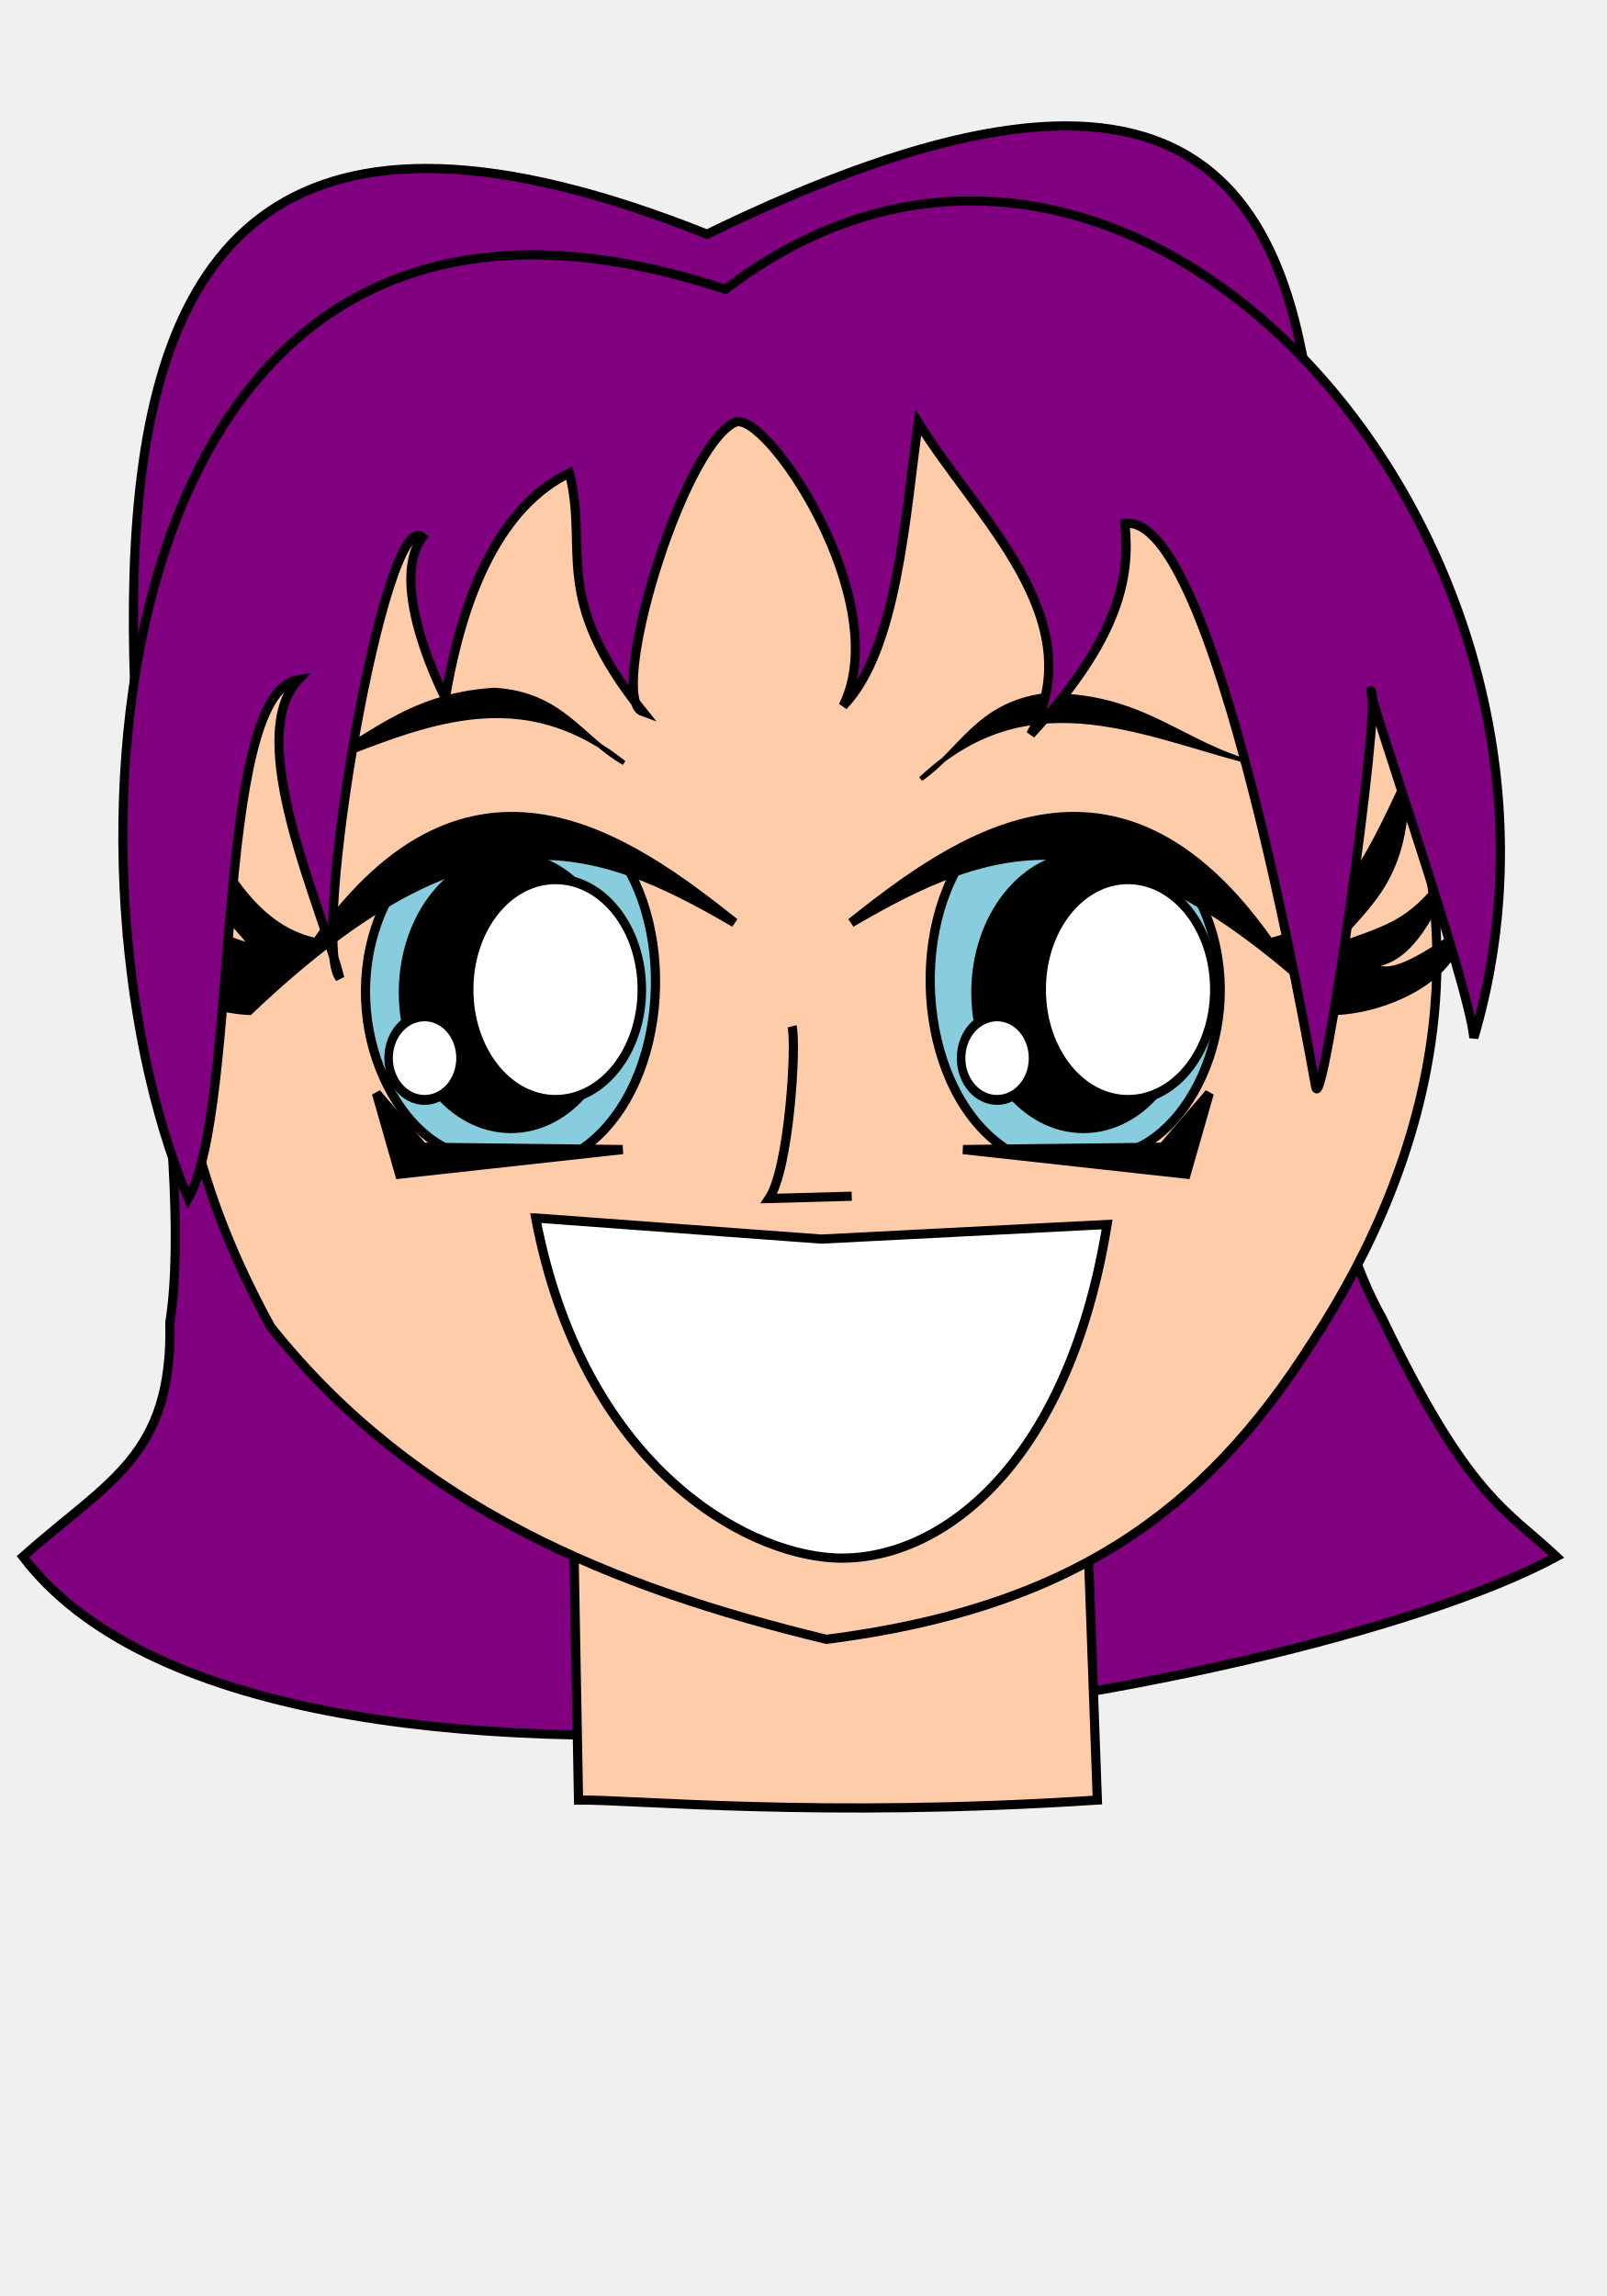
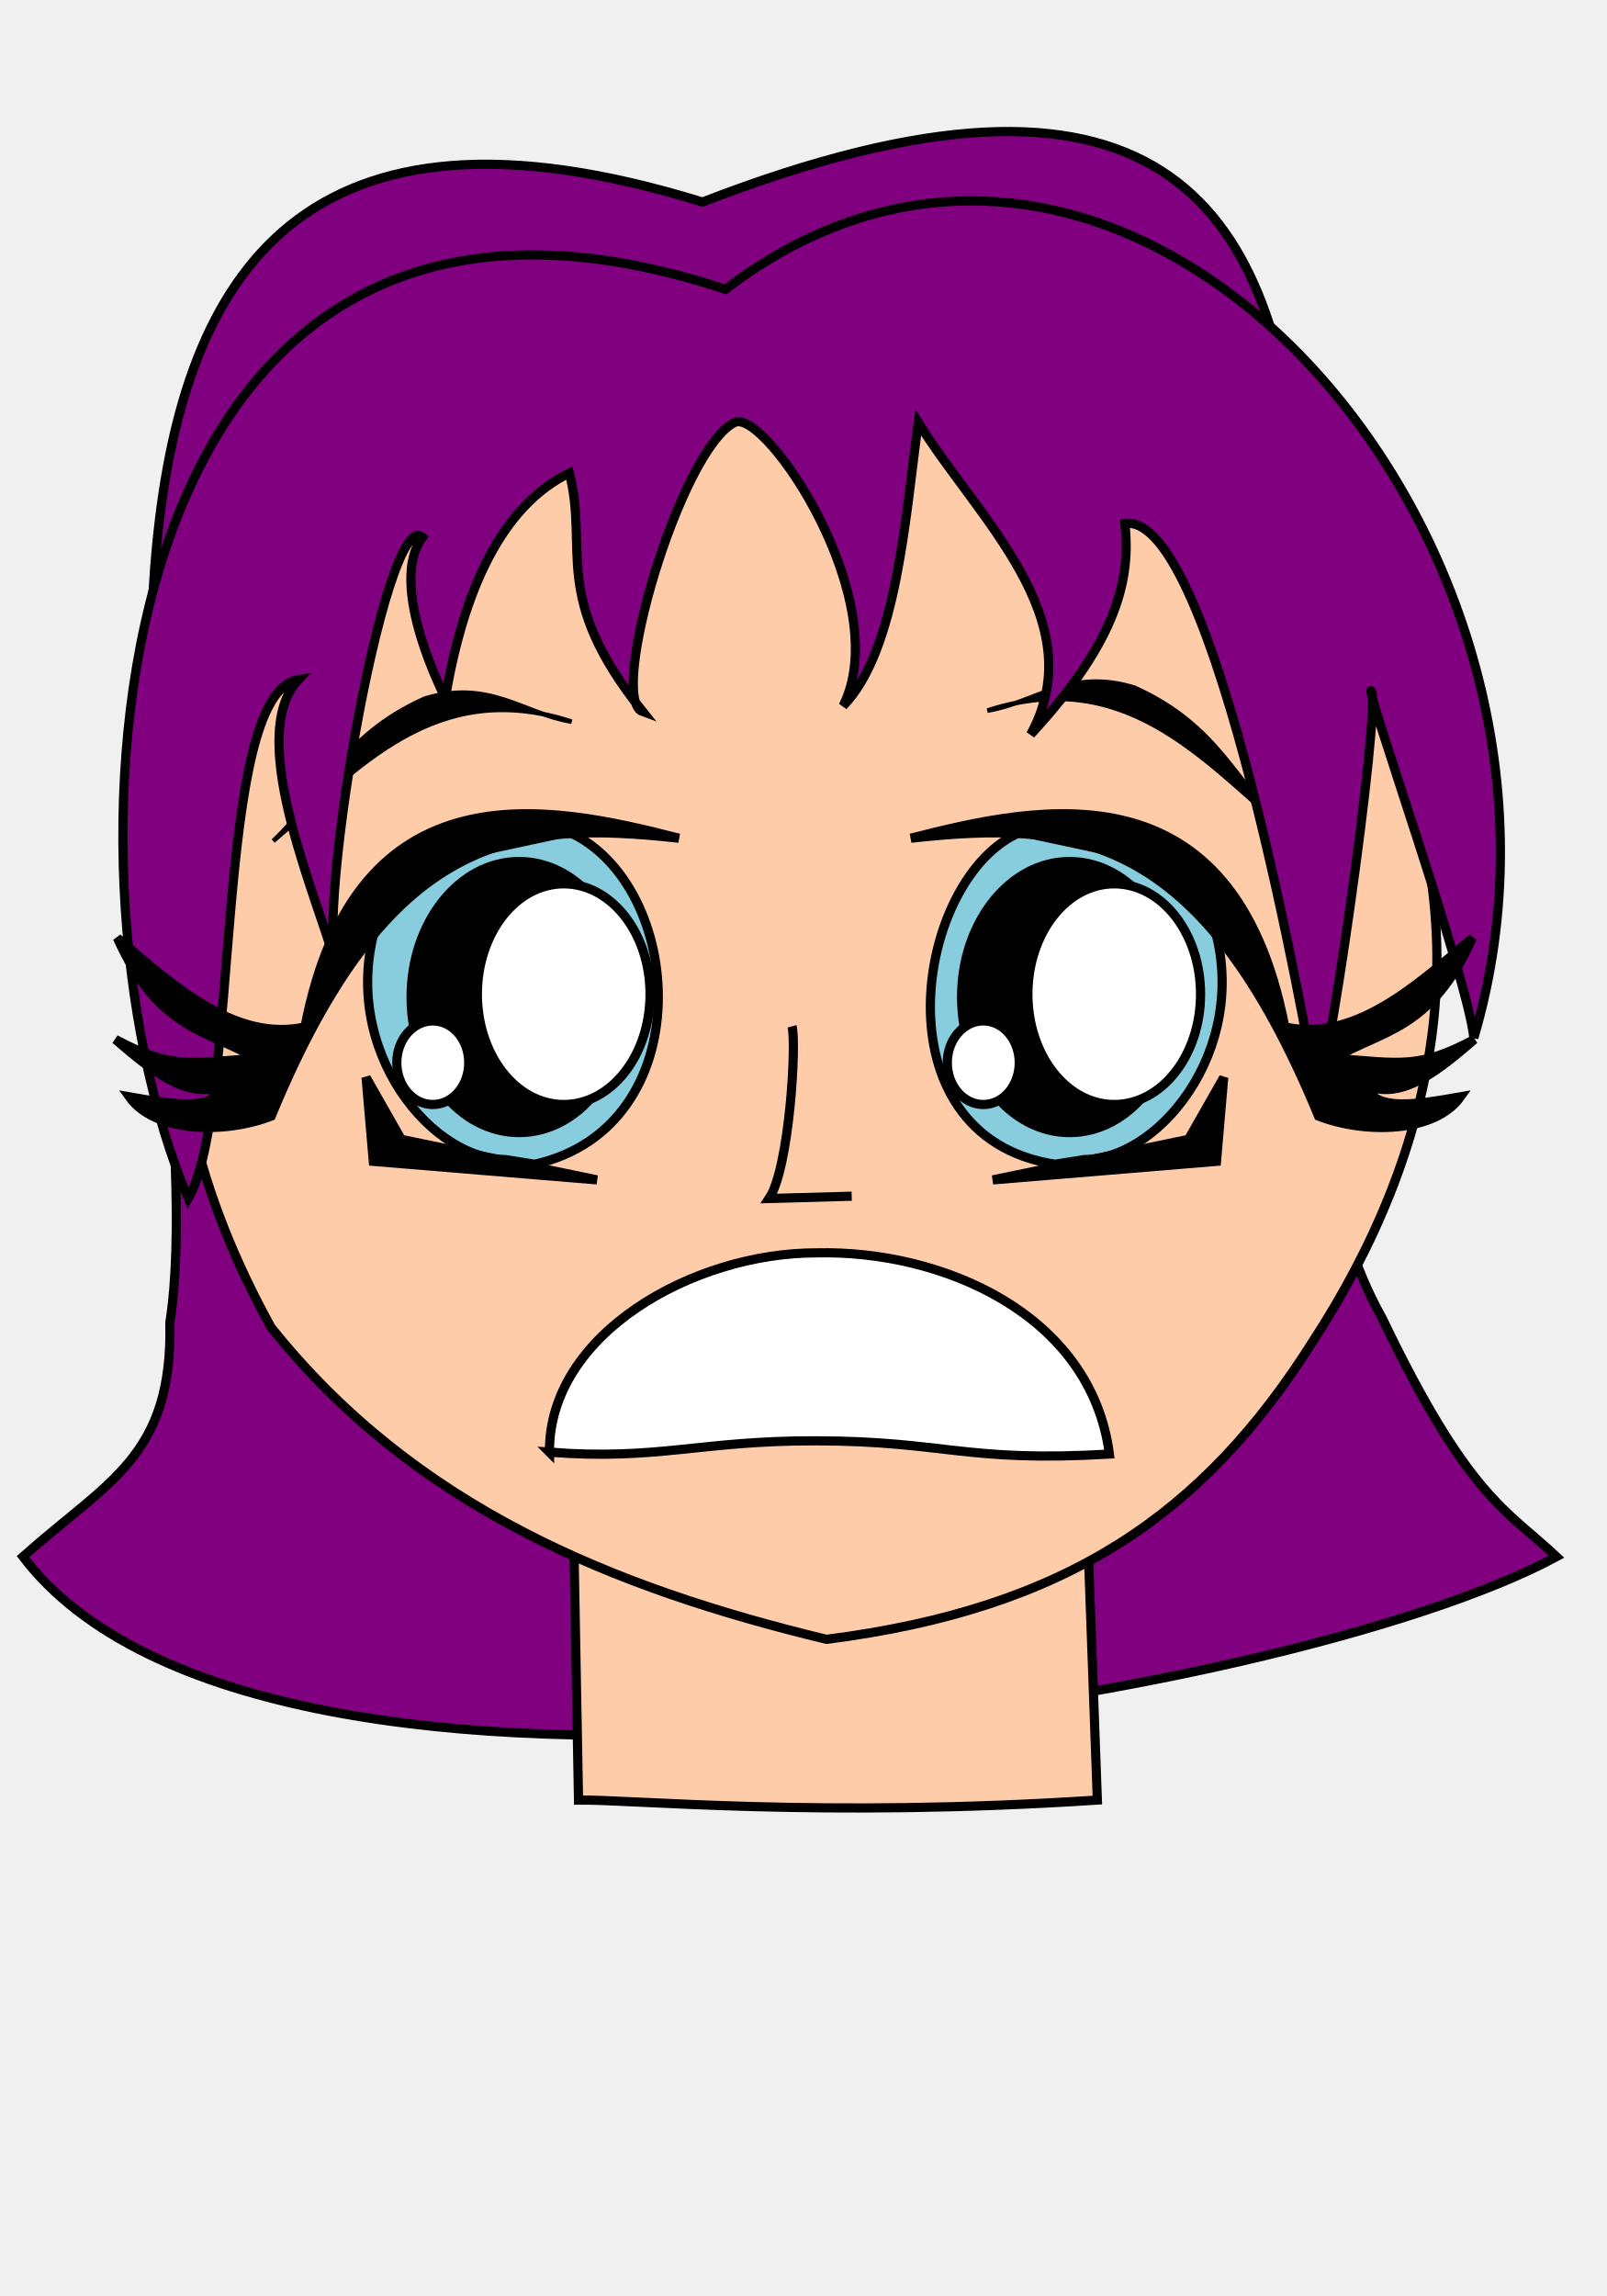
<svg xmlns="http://www.w3.org/2000/svg" width="350" height="500" id="svg2" version="1.1">
  <defs id="defs4" />
-   <g style="display:inline" id="g4000">
-     <path style="fill:#800080;stroke:#000000;stroke-width:2;stroke-linecap:butt;stroke-linejoin:miter;stroke-miterlimit:4;stroke-opacity:1;stroke-dasharray:none" d="m 154,51 c 206.516,-100.642 97.425,148.052 147,236 18.759,39.081 27.098,41.772 38,52 C 281.713,370.02 57.884,408.301 5,339 23.653,322.388 37.641,317.22 37,288 48.576,213.65 -32.789,-23.52 154,51 z" id="path3067" />
+   <g style="display:none" id="g4000">
+     <path style="fill:#800080;stroke:#000000;stroke-width:2;stroke-linecap:butt;stroke-linejoin:miter;stroke-miterlimit:4;stroke-opacity:1;stroke-dasharray:none" d="m 153,44 c 198.577,-76.826 98.416,155.079 148,243 18.759,39.081 27.098,41.772 38,52 C 281.713,370.02 57.884,408.301 5,339 23.653,322.388 37.641,317.22 37,288 48.601,213.689 -20.749,-9.655 153,44 z" id="path3067" />
    <path style="fill:#ffccaa;stroke:#000000;stroke-width:2;stroke-linecap:butt;stroke-linejoin:miter;stroke-miterlimit:4;stroke-opacity:1;stroke-dasharray:none" d="m 125,337 112,0 2,55 c -60.464,3.959 -101.496,-0.168 -113,0 z" id="path3069" />
    <path style="fill:#ffccaa;stroke:#000000;stroke-width:2;stroke-linecap:butt;stroke-linejoin:miter;stroke-miterlimit:4;stroke-opacity:1;stroke-dasharray:none" d="m 160,85 c 66.295,1.682 112.369,18.987 137,63 28.432,52.375 15.189,103.801 -11,144 -23.835,37.748 -53.568,58.333 -106,65 C 133.443,345.757 90.308,328.234 59,289 38.779,252.285 30.017,210.659 47,158 68.899,107.865 108.804,87.194 160,85 z" id="path3063" />
    <path style="fill:#87cdde;stroke:#000000;stroke-width:2;stroke-linecap:butt;stroke-linejoin:miter;stroke-miterlimit:4;stroke-opacity:1;stroke-dasharray:none" d="m 84.633,195.376 c -12.371,23.408 -0.025,52.11 16.296,56.063 l 25.07,-0.728 c 19.244,-12.36 22.172,-48.385 7.521,-66.257 l -33.845,0 z" id="path3077" />
-     <path style="fill:#000000;stroke:#000000;stroke-width:2;stroke-linecap:butt;stroke-linejoin:miter;stroke-miterlimit:4;stroke-opacity:1;stroke-dasharray:none" d="m 27.739,203.622 c 7.977,5.377 15.914,10.659 19.681,6.117 -8.372,-0.228 -12.914,-9.377 -17.355,-18.76 8.41,10.796 12.455,11.246 26.242,16.204 -6.857,-9.825 -16.797,-14.058 -16.85,-36.221 7.327,15.651 14.66,31.291 29.429,34.344 33.554,-47.915 68.408,-22.352 91.107,-4.358 -30.983,-18.095 -57.193,-27.065 -105.749,19.093 -10.884,-0.531 -24.633,-7.015 -26.505,-16.42 z" id="path3073" />
    <path style="fill:#000000;stroke:#000000;stroke-width:2;stroke-linecap:butt;stroke-linejoin:miter;stroke-miterlimit:4;stroke-opacity:1;stroke-dasharray:none" d="m 81.989,238.075 10.094,11.754 43.533,0.51 -48.592,5.353 z" id="path3075" />
-     <g id="g3973" style="stroke-width:2;stroke-miterlimit:4;stroke-dasharray:none">
-       <path transform="matrix(1.161791,0,0,1.457512,-32.50201,-110.7201)" d="m 144,224.25 a 20.25,20.25 0 1 1 -40.5,0 20.25,20.25 0 1 1 40.5,0 z" id="path3079" style="color:#000000;fill:#000000;fill-opacity:1;fill-rule:nonzero;stroke:#000000;stroke-width:1.537;stroke-linecap:butt;stroke-linejoin:miter;stroke-miterlimit:4;stroke-opacity:1;stroke-dasharray:none;stroke-dashoffset:0;marker:none;visibility:visible;display:inline;overflow:visible;enable-background:accumulate" />
-       <g transform="translate(0,-0.2626279)" id="g3909" style="stroke-width:2;stroke-miterlimit:4;stroke-dasharray:none">
-         <path style="color:#000000;fill:#ffffff;fill-opacity:1;fill-rule:nonzero;stroke:#000000;stroke-width:1.48;stroke-linecap:butt;stroke-linejoin:miter;stroke-miterlimit:4;stroke-opacity:1;stroke-dasharray:none;stroke-dashoffset:0;marker:none;visibility:visible;display:inline;overflow:visible;enable-background:accumulate" id="path3849" d="m 143.5,218.5 a 15,16.5 0 1 1 -30,0 15,16.5 0 1 1 30,0 z" transform="matrix(1.253503,0,0,1.456188,-40.09085,-102.414)" />
-         <path style="color:#000000;fill:#ffffff;fill-opacity:1;fill-rule:nonzero;stroke:#000000;stroke-width:1.48;stroke-linecap:butt;stroke-linejoin:miter;stroke-miterlimit:4;stroke-opacity:1;stroke-dasharray:none;stroke-dashoffset:0;marker:none;visibility:visible;display:inline;overflow:visible;enable-background:accumulate" id="path3851" d="m 110.5,229.75 a 6.25,6.25 0 1 1 -12.5,0 6.25,6.25 0 1 1 12.5,0 z" transform="matrix(1.253503,0,0,1.456188,-38.21059,-103.8702)" />
-       </g>
-     </g>
+     <path id="path3079" d="m 134.796,216.127 c 0,16.3 -10.533,29.515 -23.526,29.515 -12.993,0 -23.526,-13.214 -23.526,-29.515 0,-16.3 10.533,-29.515 23.526,-29.515 12.993,0 23.526,13.214 23.526,29.515 z" style="color:#000000;fill:#000000;fill-opacity:1;fill-rule:nonzero;stroke:#000000;stroke-width:2;stroke-linecap:butt;stroke-linejoin:miter;stroke-miterlimit:4;stroke-opacity:1;stroke-dasharray:none;stroke-dashoffset:0;marker:none;visibility:visible;display:inline;overflow:visible;enable-background:accumulate" />
+     <path style="color:#000000;fill:#ffffff;fill-opacity:1;fill-rule:nonzero;stroke:#000000;stroke-width:2;stroke-linecap:butt;stroke-linejoin:miter;stroke-miterlimit:4;stroke-opacity:1;stroke-dasharray:none;stroke-dashoffset:0;marker:none;visibility:visible;display:inline;overflow:visible;enable-background:accumulate" d="m 139.787,215.5 c 0,13.27 -8.418,24.027 -18.803,24.027 -10.384,0 -18.803,-10.757 -18.803,-24.027 0,-13.27 8.418,-24.027 18.803,-24.027 10.384,0 18.803,10.757 18.803,24.027 z" id="path3849" />
+     <path style="color:#000000;fill:#ffffff;fill-opacity:1;fill-rule:nonzero;stroke:#000000;stroke-width:2;stroke-linecap:butt;stroke-linejoin:miter;stroke-miterlimit:4;stroke-opacity:1;stroke-dasharray:none;stroke-dashoffset:0;marker:none;visibility:visible;display:inline;overflow:visible;enable-background:accumulate" d="m 100.301,230.426 c 0,5.026 -3.508,9.101 -7.834,9.101 -4.327,0 -7.834,-4.075 -7.834,-9.101 0,-5.026 3.508,-9.101 7.834,-9.101 4.327,0 7.834,4.075 7.834,9.101 z" id="path3851" />
    <path style="fill:#87cdde;stroke:#000000;stroke-width:2;stroke-linecap:butt;stroke-linejoin:miter;stroke-miterlimit:4;stroke-opacity:1;stroke-dasharray:none" d="m 260.733,195.049 c 12.371,23.408 0.025,52.11 -16.296,56.063 l -25.07,-0.728 c -19.244,-12.36 -22.172,-48.385 -7.521,-66.257 l 33.845,0 z" id="path3077-9" />
-     <path style="fill:#000000;stroke:#000000;stroke-width:2;stroke-linecap:butt;stroke-linejoin:miter;stroke-miterlimit:4;stroke-opacity:1;stroke-dasharray:none" d="m 317.627,203.622 c -7.977,5.377 -15.914,10.659 -19.681,6.117 8.372,-0.228 12.914,-9.377 17.355,-18.76 -8.41,10.796 -12.455,11.246 -26.242,16.204 6.857,-9.825 16.797,-14.058 16.85,-36.221 -7.327,15.651 -14.66,31.291 -29.429,34.344 -33.554,-47.915 -68.408,-22.352 -91.107,-4.358 30.983,-18.095 57.193,-27.065 105.749,19.093 10.884,-0.531 24.633,-7.015 26.505,-16.42 z" id="path3073-3" />
    <path style="fill:#000000;stroke:#000000;stroke-width:2;stroke-linecap:butt;stroke-linejoin:miter;stroke-miterlimit:4;stroke-opacity:1;stroke-dasharray:none" d="m 263.377,238.075 -10.094,11.754 -43.533,0.51 48.592,5.353 z" id="path3075-5" />
    <path style="fill:none;stroke:#000000;stroke-width:2;stroke-linecap:butt;stroke-linejoin:miter;stroke-miterlimit:4;stroke-opacity:1;stroke-dasharray:none" d="m 172.5,223.5 c 1.006,3.714 -0.552,30.87 -5,37.5 6.391,-0.164 18,-0.5 18,-0.5" id="path3939" />
    <path style="fill:#ffffff;stroke:#000000;stroke-width:2;stroke-linecap:butt;stroke-linejoin:miter;stroke-miterlimit:4;stroke-opacity:1;stroke-dasharray:none" d="m 116.673,265.241 62.22,4.595 62.23,-3.18 c -8.686,53.543 -37.328,73.703 -59.403,72.611 -20.228,-1 -54.934,-20.837 -65.048,-74.026 z" id="path3941" />
-     <g transform="translate(124.6898,-2.9636796e-4)" style="stroke-width:2;stroke-miterlimit:4;stroke-dasharray:none;display:inline" id="g3973-2">
-       <path transform="matrix(1.161791,0,0,1.457512,-32.50201,-110.7201)" d="m 144,224.25 a 20.25,20.25 0 1 1 -40.5,0 20.25,20.25 0 1 1 40.5,0 z" id="path3079-5" style="color:#000000;fill:#000000;fill-opacity:1;fill-rule:nonzero;stroke:#000000;stroke-width:1.537;stroke-linecap:butt;stroke-linejoin:miter;stroke-miterlimit:4;stroke-opacity:1;stroke-dasharray:none;stroke-dashoffset:0;marker:none;visibility:visible;display:inline;overflow:visible;enable-background:accumulate" />
-       <g transform="translate(0,-0.2626279)" id="g3909-0" style="stroke-width:2;stroke-miterlimit:4;stroke-dasharray:none">
-         <path style="color:#000000;fill:#ffffff;fill-opacity:1;fill-rule:nonzero;stroke:#000000;stroke-width:1.48;stroke-linecap:butt;stroke-linejoin:miter;stroke-miterlimit:4;stroke-opacity:1;stroke-dasharray:none;stroke-dashoffset:0;marker:none;visibility:visible;display:inline;overflow:visible;enable-background:accumulate" id="path3849-8" d="m 143.5,218.5 a 15,16.5 0 1 1 -30,0 15,16.5 0 1 1 30,0 z" transform="matrix(1.253503,0,0,1.456188,-40.09085,-102.414)" />
-         <path style="color:#000000;fill:#ffffff;fill-opacity:1;fill-rule:nonzero;stroke:#000000;stroke-width:1.48;stroke-linecap:butt;stroke-linejoin:miter;stroke-miterlimit:4;stroke-opacity:1;stroke-dasharray:none;stroke-dashoffset:0;marker:none;visibility:visible;display:inline;overflow:visible;enable-background:accumulate" id="path3851-1" d="m 110.5,229.75 a 6.25,6.25 0 1 1 -12.5,0 6.25,6.25 0 1 1 12.5,0 z" transform="matrix(1.253503,0,0,1.456188,-38.21059,-103.8702)" />
-       </g>
-     </g>
+     <path id="path3079-5" d="m 259.486,216.127 c 0,16.3 -10.533,29.515 -23.526,29.515 -12.993,0 -23.526,-13.214 -23.526,-29.515 0,-16.3 10.533,-29.515 23.526,-29.515 12.993,0 23.526,13.214 23.526,29.515 z" style="color:#000000;fill:#000000;fill-opacity:1;fill-rule:nonzero;stroke:#000000;stroke-width:2;stroke-linecap:butt;stroke-linejoin:miter;stroke-miterlimit:4;stroke-opacity:1;stroke-dasharray:none;stroke-dashoffset:0;marker:none;visibility:visible;display:inline;overflow:visible;enable-background:accumulate" />
+     <path style="color:#000000;fill:#ffffff;fill-opacity:1;fill-rule:nonzero;stroke:#000000;stroke-width:2;stroke-linecap:butt;stroke-linejoin:miter;stroke-miterlimit:4;stroke-opacity:1;stroke-dasharray:none;stroke-dashoffset:0;marker:none;visibility:visible;display:inline;overflow:visible;enable-background:accumulate" d="m 264.477,215.5 c 0,13.27 -8.418,24.027 -18.803,24.027 -10.384,0 -18.803,-10.757 -18.803,-24.027 0,-13.27 8.418,-24.027 18.803,-24.027 10.384,0 18.803,10.757 18.803,24.027 z" id="path3849-8" />
+     <path style="color:#000000;fill:#ffffff;fill-opacity:1;fill-rule:nonzero;stroke:#000000;stroke-width:2;stroke-linecap:butt;stroke-linejoin:miter;stroke-miterlimit:4;stroke-opacity:1;stroke-dasharray:none;stroke-dashoffset:0;marker:none;visibility:visible;display:inline;overflow:visible;enable-background:accumulate" d="m 224.991,230.426 c 0,5.026 -3.508,9.101 -7.834,9.101 -4.327,0 -7.834,-4.075 -7.834,-9.101 0,-5.026 3.508,-9.101 7.834,-9.101 4.327,0 7.834,4.075 7.834,9.101 z" id="path3851-1" />
    <path style="fill:#000000;stroke:#000000;stroke-width:1px;stroke-linecap:butt;stroke-linejoin:miter;stroke-opacity:1;display:inline" d="m 200.549,169.635 c 8.861,-6.11 12.236,-16.063 26.814,-18.166 20.103,-0.37 28.711,9.315 43.067,13.972 -23.546,-6.441 -47.172,-17.239 -69.881,4.194 z" id="path4255-7" />
    <path style="fill:#000000;stroke:#000000;stroke-width:1px;stroke-linecap:butt;stroke-linejoin:miter;stroke-opacity:1;display:inline" d="m 135.891,166.134 c -9.339,-5.35 -13.532,-14.987 -28.235,-15.868 -20.064,1.306 -27.835,11.675 -41.753,17.512 22.928,-8.381 45.572,-21.11 69.988,-1.644 z" id="path4255-6-1" />
    <path style="fill:#800080;stroke:#000000;stroke-width:2;stroke-linecap:butt;stroke-linejoin:miter;stroke-miterlimit:4;stroke-opacity:1;stroke-dasharray:none;display:inline" d="M 158,63 C 21.308,17.859 10.095,188.38 41,261 52.381,241.001 46.278,150.872 65,148 c -12.089,12.818 5.157,49.526 9,65 -6.586,-7.903 9.778,-103.147 18,-96 -7.777,10.442 5,35 5,35 3.926,-23.466 12.277,-41.814 27,-49 4.322,16.801 -4.199,26.843 16,52 -7.841,-2.767 8.215,-57.212 20,-63 6.605,-3.244 35.035,38.931 23.636,61.728 C 195.428,141.589 197.18,112.214 200,92 c 12.679,20.626 38.186,42.765 24.483,67.939 19.36,-20.927 21.762,-34.413 20.517,-45.939 19.648,-2.766 39.692,112.687 41.55,122.638 1.462,7.833 14.496,-83.701 12.099,-86.189 C 296.957,148.693 319.799,213.396 321,226 352.967,117.708 245.974,-4.2 158,63 z" id="path3065-4-2" />
+     <path style="fill:#000000;stroke:#000000;stroke-width:2;stroke-linecap:butt;stroke-linejoin:miter;stroke-miterlimit:4;stroke-opacity:1;stroke-dasharray:none" d="m 27.739,203.622 c 7.977,5.377 15.914,10.659 19.681,6.117 -8.372,-0.228 -12.914,-9.377 -17.355,-18.76 8.41,10.796 12.455,11.246 26.242,16.204 -6.857,-9.825 -16.797,-14.058 -16.85,-36.221 7.327,15.651 14.66,31.291 29.429,34.344 33.554,-47.915 68.408,-22.352 91.107,-4.358 -30.983,-18.095 -57.193,-27.065 -105.749,19.093 -10.884,-0.531 -24.633,-7.015 -26.505,-16.42 z" id="path3073" />
+     <path style="fill:#000000;stroke:#000000;stroke-width:2;stroke-linecap:butt;stroke-linejoin:miter;stroke-miterlimit:4;stroke-opacity:1;stroke-dasharray:none" d="m 317.627,203.622 c -7.977,5.377 -15.914,10.659 -19.681,6.117 8.372,-0.228 12.914,-9.377 17.355,-18.76 -8.41,10.796 -12.455,11.246 -26.242,16.204 6.857,-9.825 16.797,-14.058 16.85,-36.221 -7.327,15.651 -14.66,31.291 -29.429,34.344 -33.554,-47.915 -68.408,-22.352 -91.107,-4.358 30.983,-18.095 57.193,-27.065 105.749,19.093 10.884,-0.531 24.633,-7.015 26.505,-16.42 z" id="path3073-3" />
  </g>
-   <g id="layer1" style="display:none">
-     <path style="fill:#800080;stroke:#000000;stroke-width:2;stroke-linecap:butt;stroke-linejoin:miter;stroke-miterlimit:4;stroke-opacity:1;stroke-dasharray:none;display:inline" d="M 154,51 C 360.516,-49.642 251.425,199.052 301,287 c 18.759,39.081 27.098,41.772 38,52 C 281.713,370.02 57.884,408.301 5,339 23.653,322.388 37.641,317.22 37,288 48.576,213.65 -32.789,-23.52 154,51 z" id="path3067-9" />
+   <g id="layer2" style="display:none">
+     <path style="fill:#800080;stroke:#000000;stroke-width:2;stroke-linecap:butt;stroke-linejoin:miter;stroke-miterlimit:4;stroke-opacity:1;stroke-dasharray:none;display:inline" d="M 153,44 C 351.577,-32.826 251.416,199.079 301,287 c 18.759,39.081 27.098,41.772 38,52 C 281.713,370.02 57.884,408.301 5,339 23.653,322.388 37.641,317.22 37,288 48.601,213.689 -20.749,-9.655 153,44 z" id="path3067-9-7" />
+     <path style="fill:#ffccaa;stroke:#000000;stroke-width:2;stroke-linecap:butt;stroke-linejoin:miter;stroke-miterlimit:4;stroke-opacity:1;stroke-dasharray:none;display:inline" d="m 125,337 112,0 2,55 c -60.464,3.959 -101.496,-0.168 -113,0 z" id="path3069-8-2" />
+     <path style="fill:#ffccaa;stroke:#000000;stroke-width:2;stroke-linecap:butt;stroke-linejoin:miter;stroke-miterlimit:4;stroke-opacity:1;stroke-dasharray:none;display:inline" d="M 160,85 C 226.295,86.682 272.369,103.987 297,148 c 28.432,52.375 15.189,103.801 -11,144 -23.835,37.748 -53.568,58.333 -106,65 C 133.443,345.757 90.308,328.234 59,289 38.779,252.285 30.017,210.659 47,158 68.899,107.865 108.804,87.194 160,85 z" id="path3063-5-5" />
+     <path style="fill:none;stroke:#000000;stroke-width:2;stroke-linecap:butt;stroke-linejoin:miter;stroke-miterlimit:4;stroke-opacity:1;stroke-dasharray:none;display:inline" d="m 172.5,223.5 c 1.006,3.714 -0.552,30.87 -5,37.5 6.391,-0.164 18,-0.5 18,-0.5" id="path3939-8-8" />
+     <path style="fill:#ffffff;stroke:#000000;stroke-width:2;stroke-linecap:butt;stroke-linejoin:miter;stroke-miterlimit:4;stroke-opacity:1;stroke-dasharray:none;display:inline" d="m 146.673,302.741 c 3.993,-25.605 17.266,-24.349 33.22,-26.905 17.937,1.355 32.38,12.536 36.23,28.82 2.189,30.322 -19.995,34.368 -34.403,34.611 -23.323,0.394 -40.126,-17.446 -35.048,-36.526 z" id="path3941-8" />
+     <path style="fill:#000000;stroke:#000000;stroke-width:1px;stroke-linecap:butt;stroke-linejoin:miter;stroke-opacity:1;display:inline" d="m 201.431,144.342 c 9.918,-4.181 15.245,-13.24 29.947,-12.336 19.758,3.724 26.218,14.957 39.328,22.435 -21.745,-11.093 -42.683,-26.468 -69.275,-10.099 z" id="path4255-7-8" />
+     <path style="fill:#000000;stroke:#000000;stroke-width:1px;stroke-linecap:butt;stroke-linejoin:miter;stroke-opacity:1;display:inline" d="m 136.605,142.726 c -10.245,-3.298 -16.344,-11.857 -30.911,-9.671 -19.357,5.436 -24.811,17.191 -37.216,25.786 20.693,-12.951 40.206,-30.098 68.127,-16.115 z" id="path4255-6-1-0" />
+     <path style="fill:#800080;stroke:#000000;stroke-width:2;stroke-linecap:butt;stroke-linejoin:miter;stroke-miterlimit:4;stroke-opacity:1;stroke-dasharray:none;display:inline" d="M 158,63 C 21.308,17.859 10.095,188.38 41,261 52.381,241.001 46.278,150.872 65,148 c -12.089,12.818 5.157,49.526 9,65 -6.586,-7.903 9.778,-103.147 18,-96 -7.777,10.442 5,35 5,35 3.926,-23.466 12.277,-41.814 27,-49 4.322,16.801 -4.199,26.843 16,52 -7.841,-2.767 8.215,-57.212 20,-63 6.605,-3.244 35.035,38.931 23.636,61.728 C 195.428,141.589 197.18,112.214 200,92 c 12.679,20.626 38.186,42.765 24.483,67.939 19.36,-20.927 21.762,-34.413 20.517,-45.939 19.648,-2.766 39.692,112.687 41.55,122.638 1.462,7.833 14.496,-83.701 12.099,-86.189 C 296.957,148.693 319.799,213.396 321,226 352.967,117.708 245.974,-4.2 158,63 z" id="path3065-4-6" />
+     <path style="fill:#87cdde;stroke:#000000;stroke-width:2;stroke-linecap:butt;stroke-linejoin:miter;stroke-miterlimit:4;stroke-opacity:1;stroke-dasharray:none;display:inline" d="m 88.941,186.467 c -23.59,26.103 -5.609,61.717 12.77,66.185 l 22.57,-0.228 c 23.908,-12.189 35.81,-60.514 -5.964,-76.11 l -16.859,-0.146 z" id="path3077-9-3-9" />
+     <path style="fill:#000000;stroke:#000000;stroke-width:2;stroke-linecap:butt;stroke-linejoin:miter;stroke-miterlimit:4;stroke-opacity:1;stroke-dasharray:none;display:inline" d="m 81.989,240.075 10.094,11.754 43.533,0.51 -48.592,5.353 z" id="path3075-4" />
+     <path id="path3079-6" d="m 134.796,216.127 c 0,16.3 -10.533,29.515 -23.526,29.515 -12.993,0 -23.526,-13.214 -23.526,-29.515 0,-16.3 10.533,-29.515 23.526,-29.515 12.993,0 23.526,13.214 23.526,29.515 z" style="color:#000000;fill:#000000;fill-opacity:1;fill-rule:nonzero;stroke:#000000;stroke-width:2;stroke-linecap:butt;stroke-linejoin:miter;stroke-miterlimit:4;stroke-opacity:1;stroke-dasharray:none;stroke-dashoffset:0;marker:none;visibility:visible;display:inline;overflow:visible;enable-background:accumulate" />
+     <path style="color:#000000;fill:#ffffff;fill-opacity:1;fill-rule:nonzero;stroke:#000000;stroke-width:2;stroke-linecap:butt;stroke-linejoin:miter;stroke-miterlimit:4;stroke-opacity:1;stroke-dasharray:none;stroke-dashoffset:0;marker:none;visibility:visible;display:inline;overflow:visible;enable-background:accumulate" d="m 139.787,215.5 c 0,13.27 -8.418,24.027 -18.803,24.027 -10.384,0 -18.803,-10.757 -18.803,-24.027 0,-13.27 8.418,-24.027 18.803,-24.027 10.384,0 18.803,10.757 18.803,24.027 z" id="path3849-6" />
+     <path style="color:#000000;fill:#ffffff;fill-opacity:1;fill-rule:nonzero;stroke:#000000;stroke-width:2;stroke-linecap:butt;stroke-linejoin:miter;stroke-miterlimit:4;stroke-opacity:1;stroke-dasharray:none;stroke-dashoffset:0;marker:none;visibility:visible;display:inline;overflow:visible;enable-background:accumulate" d="m 100.301,230.426 c 0,5.026 -3.508,9.101 -7.834,9.101 -4.327,0 -7.834,-4.075 -7.834,-9.101 0,-5.026 3.508,-9.101 7.834,-9.101 4.327,0 7.834,4.075 7.834,9.101 z" id="path3851-6" />
+     <path style="fill:#87cdde;stroke:#000000;stroke-width:2;stroke-linecap:butt;stroke-linejoin:miter;stroke-miterlimit:4;stroke-opacity:1;stroke-dasharray:none;display:inline" d="m 254.208,182.928 c 27.283,26.546 8.536,67.727 -10.77,70.685 l -21.57,-1.228 c -25.527,-11.679 -33.175,-58.359 -0.218,-74.257 l 15.041,-3 z" id="path3077-9-3" />
+     <path style="fill:#000000;stroke:#000000;stroke-width:2;stroke-linecap:butt;stroke-linejoin:miter;stroke-miterlimit:4;stroke-opacity:1;stroke-dasharray:none;display:inline" d="m 263.377,240.075 -10.094,11.754 -43.533,0.51 48.592,5.353 z" id="path3075-5-1" />
+     <path id="path3079-5-7" d="m 259.486,216.127 c 0,16.3 -10.533,29.515 -23.526,29.515 -12.993,0 -23.526,-13.214 -23.526,-29.515 0,-16.3 10.533,-29.515 23.526,-29.515 12.993,0 23.526,13.214 23.526,29.515 z" style="color:#000000;fill:#000000;fill-opacity:1;fill-rule:nonzero;stroke:#000000;stroke-width:2;stroke-linecap:butt;stroke-linejoin:miter;stroke-miterlimit:4;stroke-opacity:1;stroke-dasharray:none;stroke-dashoffset:0;marker:none;visibility:visible;display:inline;overflow:visible;enable-background:accumulate" />
+     <path style="color:#000000;fill:#ffffff;fill-opacity:1;fill-rule:nonzero;stroke:#000000;stroke-width:2;stroke-linecap:butt;stroke-linejoin:miter;stroke-miterlimit:4;stroke-opacity:1;stroke-dasharray:none;stroke-dashoffset:0;marker:none;visibility:visible;display:inline;overflow:visible;enable-background:accumulate" d="m 264.477,215.5 c 0,13.27 -8.418,24.027 -18.803,24.027 -10.384,0 -18.803,-10.757 -18.803,-24.027 0,-13.27 8.418,-24.027 18.803,-24.027 10.384,0 18.803,10.757 18.803,24.027 z" id="path3849-8-1" />
+     <path style="color:#000000;fill:#ffffff;fill-opacity:1;fill-rule:nonzero;stroke:#000000;stroke-width:2;stroke-linecap:butt;stroke-linejoin:miter;stroke-miterlimit:4;stroke-opacity:1;stroke-dasharray:none;stroke-dashoffset:0;marker:none;visibility:visible;display:inline;overflow:visible;enable-background:accumulate" d="m 224.991,230.426 c 0,5.026 -3.508,9.101 -7.834,9.101 -4.327,0 -7.834,-4.075 -7.834,-9.101 0,-5.026 3.508,-9.101 7.834,-9.101 4.327,0 7.834,4.075 7.834,9.101 z" id="path3851-1-6" />
+     <path style="fill:#000000;stroke:#000000;stroke-width:2;stroke-linecap:butt;stroke-linejoin:miter;stroke-miterlimit:4;stroke-opacity:1;stroke-dasharray:none;display:inline" d="m 26.03,200.07 c 8.245,4.958 16.444,9.822 19.971,5.091 -8.373,0.205 -13.381,-8.697 -18.301,-17.837 8.956,10.347 13.019,10.587 27.045,14.826 -7.355,-9.457 -17.501,-13.171 -18.7,-35.302 8.126,15.252 16.258,30.492 31.165,32.776 31.032,-49.585 67.161,-25.858 90.759,-9.062 -31.878,-16.469 -58.516,-24.072 -104.621,24.535 -10.897,0.032 -24.963,-5.732 -27.319,-15.027 z" id="path3073-3-2-9" />
+     <path style="fill:#000000;stroke:#000000;stroke-width:2;stroke-linecap:butt;stroke-linejoin:miter;stroke-miterlimit:4;stroke-opacity:1;stroke-dasharray:none;display:inline" d="m 319.119,200.03 c -8.245,4.958 -16.444,9.822 -19.971,5.091 8.373,0.205 13.381,-8.697 18.301,-17.837 -8.956,10.347 -13.019,10.587 -27.045,14.826 7.355,-9.457 17.501,-13.171 18.7,-35.302 -8.126,15.252 -16.258,30.492 -31.165,32.776 -31.032,-49.585 -67.161,-25.858 -90.759,-9.062 31.878,-16.469 58.516,-24.072 104.621,24.535 10.897,0.032 24.963,-5.732 27.319,-15.027 z" id="path3073-3-2" />
+   </g>
+   <g id="layer1" style="display:inline">
+     <path style="fill:#800080;stroke:#000000;stroke-width:2;stroke-linecap:butt;stroke-linejoin:miter;stroke-miterlimit:4;stroke-opacity:1;stroke-dasharray:none;display:inline" d="M 153,44 C 351.577,-32.826 251.416,199.079 301,287 c 18.759,39.081 27.098,41.772 38,52 C 281.713,370.02 57.884,408.301 5,339 23.653,322.388 37.641,317.22 37,288 48.601,213.689 -20.749,-9.655 153,44 z" id="path3067-9" />
    <path style="fill:#ffccaa;stroke:#000000;stroke-width:2;stroke-linecap:butt;stroke-linejoin:miter;stroke-miterlimit:4;stroke-opacity:1;stroke-dasharray:none;display:inline" d="m 125,337 112,0 2,55 c -60.464,3.959 -101.496,-0.168 -113,0 z" id="path3069-8" />
    <path style="fill:#ffccaa;stroke:#000000;stroke-width:2;stroke-linecap:butt;stroke-linejoin:miter;stroke-miterlimit:4;stroke-opacity:1;stroke-dasharray:none;display:inline" d="M 160,85 C 226.295,86.682 272.369,103.987 297,148 c 28.432,52.375 15.189,103.801 -11,144 -23.835,37.748 -53.568,58.333 -106,65 C 133.443,345.757 90.308,328.234 59,289 38.779,252.285 30.017,210.659 47,158 68.899,107.865 108.804,87.194 160,85 z" id="path3063-5" />
    <path style="fill:none;stroke:#000000;stroke-width:2;stroke-linecap:butt;stroke-linejoin:miter;stroke-miterlimit:4;stroke-opacity:1;stroke-dasharray:none;display:inline" d="m 172.5,223.5 c 1.006,3.714 -0.552,30.87 -5,37.5 6.391,-0.164 18,-0.5 18,-0.5" id="path3939-8" />
    <path style="fill:#ffffff;stroke:#000000;stroke-width:2;stroke-linecap:butt;stroke-linejoin:miter;stroke-miterlimit:4;stroke-opacity:1;stroke-dasharray:none;display:inline" d="m 119.673,316.241 c -0.215,-25.694 31.292,-43.465 58.22,-43.406 27.057,-0.65 59.73,13.193 63.73,43.82 -31.44,1.847 -35.772,-2.83 -63.903,-2.889 -25.247,-0.053 -34.4,4.3 -58.048,2.474 z" id="path3941-9" />
-     <path style="fill:#87cdde;stroke:#000000;stroke-width:2;stroke-linecap:butt;stroke-linejoin:miter;stroke-miterlimit:4;stroke-opacity:1;stroke-dasharray:none;display:inline" d="m 263.382,198.629 c 10.317,27.573 -9.959,53.767 -27.207,53.89 l -6.358,1.023 c -39.86,-3.494 -38.278,-62.26 -7.438,-72.358 l 33.09,7.108 z" id="path3077-9-6" />
-     <path style="fill:#000000;stroke:#000000;stroke-width:2;stroke-linecap:butt;stroke-linejoin:miter;stroke-miterlimit:4;stroke-opacity:1;stroke-dasharray:none;display:inline" d="m 318.084,238.856 c -9.476,1.661 -18.876,3.252 -20.465,-2.431 7.739,3.202 15.614,-3.303 23.491,-10.063 -12.078,6.434 -15.955,5.197 -30.567,4.108 10.264,-6.18 21.067,-5.996 30.143,-26.215 -13.067,11.309 -26.135,22.605 -40.867,19.377 -11.124,-57.428 -53.369,-48.28 -81.429,-41.094 35.667,-3.904 63.258,-1.419 88.799,60.516 10.156,3.949 25.354,3.628 30.895,-4.198 z" id="path3073-3-3" />
+     <path style="fill:#87cdde;stroke:#000000;stroke-width:2;stroke-linecap:butt;stroke-linejoin:miter;stroke-miterlimit:4;stroke-opacity:1;stroke-dasharray:none;display:inline" d="m 263.382,198.629 c 10.317,27.573 -9.959,53.767 -27.207,53.89 l -6.358,1.023 c -39.507,-5.969 -30.5,-62.967 -7.438,-72.358 l 33.09,7.108 z" id="path3077-9-6" />
    <path style="fill:#000000;stroke:#000000;stroke-width:2;stroke-linecap:butt;stroke-linejoin:miter;stroke-miterlimit:4;stroke-opacity:1;stroke-dasharray:none;display:inline" d="m 266.518,234.651 -7.66,13.467 -42.632,8.826 48.719,-4.039 z" id="path3075-5-4" />
-     <g transform="translate(121.6898,0.999699)" style="stroke-width:2;stroke-miterlimit:4;stroke-dasharray:none;display:inline" id="g3973-2-5">
-       <path transform="matrix(1.161791,0,0,1.457512,-32.50201,-110.7201)" d="m 144,224.25 a 20.25,20.25 0 1 1 -40.5,0 20.25,20.25 0 1 1 40.5,0 z" id="path3079-5-1" style="color:#000000;fill:#000000;fill-opacity:1;fill-rule:nonzero;stroke:#000000;stroke-width:1.537;stroke-linecap:butt;stroke-linejoin:miter;stroke-miterlimit:4;stroke-opacity:1;stroke-dasharray:none;stroke-dashoffset:0;marker:none;visibility:visible;display:inline;overflow:visible;enable-background:accumulate" />
-       <g transform="translate(0,-0.2626279)" id="g3909-0-6" style="stroke-width:2;stroke-miterlimit:4;stroke-dasharray:none">
-         <path style="color:#000000;fill:#ffffff;fill-opacity:1;fill-rule:nonzero;stroke:#000000;stroke-width:1.48;stroke-linecap:butt;stroke-linejoin:miter;stroke-miterlimit:4;stroke-opacity:1;stroke-dasharray:none;stroke-dashoffset:0;marker:none;visibility:visible;display:inline;overflow:visible;enable-background:accumulate" id="path3849-8-8" d="m 143.5,218.5 a 15,16.5 0 1 1 -30,0 15,16.5 0 1 1 30,0 z" transform="matrix(1.253503,0,0,1.456188,-40.09085,-102.414)" />
-         <path style="color:#000000;fill:#ffffff;fill-opacity:1;fill-rule:nonzero;stroke:#000000;stroke-width:1.48;stroke-linecap:butt;stroke-linejoin:miter;stroke-miterlimit:4;stroke-opacity:1;stroke-dasharray:none;stroke-dashoffset:0;marker:none;visibility:visible;display:inline;overflow:visible;enable-background:accumulate" id="path3851-1-2" d="m 110.5,229.75 a 6.25,6.25 0 1 1 -12.5,0 6.25,6.25 0 1 1 12.5,0 z" transform="matrix(1.253503,0,0,1.456188,-38.21059,-103.8702)" />
-       </g>
-     </g>
-     <path style="fill:#87cdde;stroke:#000000;stroke-width:2;stroke-linecap:butt;stroke-linejoin:miter;stroke-miterlimit:4;stroke-opacity:1;stroke-dasharray:none;display:inline" d="m 82.868,198.629 c -10.317,27.573 9.959,53.767 27.207,53.89 l 6.358,1.023 c 39.86,-3.494 38.278,-62.26 7.438,-72.358 l -33.09,7.108 z" id="path3077-9-6-1" />
-     <path style="fill:#000000;stroke:#000000;stroke-width:2;stroke-linecap:butt;stroke-linejoin:miter;stroke-miterlimit:4;stroke-opacity:1;stroke-dasharray:none;display:inline" d="m 28.166,238.856 c 9.476,1.661 18.876,3.252 20.465,-2.431 -7.739,3.202 -15.614,-3.303 -23.491,-10.063 12.078,6.434 15.955,5.197 30.567,4.108 -10.264,-6.18 -21.067,-5.996 -30.143,-26.215 13.067,11.309 26.135,22.605 40.867,19.377 11.124,-57.428 53.369,-48.28 81.429,-41.094 -35.667,-3.904 -63.258,-1.419 -88.799,60.516 -10.156,3.949 -25.354,3.628 -30.895,-4.198 z" id="path3073-3-3-2" />
+     <path id="path3079-5-1" d="m 256.486,217.127 c 0,16.3 -10.533,29.515 -23.526,29.515 -12.993,0 -23.526,-13.214 -23.526,-29.515 0,-16.3 10.533,-29.515 23.526,-29.515 12.993,0 23.526,13.214 23.526,29.515 z" style="color:#000000;fill:#000000;fill-opacity:1;fill-rule:nonzero;stroke:#000000;stroke-width:2;stroke-linecap:butt;stroke-linejoin:miter;stroke-miterlimit:4;stroke-opacity:1;stroke-dasharray:none;stroke-dashoffset:0;marker:none;visibility:visible;display:inline;overflow:visible;enable-background:accumulate" />
+     <path style="color:#000000;fill:#ffffff;fill-opacity:1;fill-rule:nonzero;stroke:#000000;stroke-width:2;stroke-linecap:butt;stroke-linejoin:miter;stroke-miterlimit:4;stroke-opacity:1;stroke-dasharray:none;stroke-dashoffset:0;marker:none;visibility:visible;display:inline;overflow:visible;enable-background:accumulate" d="m 261.477,216.5 c 0,13.27 -8.418,24.027 -18.803,24.027 -10.384,0 -18.803,-10.757 -18.803,-24.027 0,-13.27 8.418,-24.027 18.803,-24.027 10.384,0 18.803,10.757 18.803,24.027 z" id="path3849-8-8" />
+     <path style="color:#000000;fill:#ffffff;fill-opacity:1;fill-rule:nonzero;stroke:#000000;stroke-width:2;stroke-linecap:butt;stroke-linejoin:miter;stroke-miterlimit:4;stroke-opacity:1;stroke-dasharray:none;stroke-dashoffset:0;marker:none;visibility:visible;display:inline;overflow:visible;enable-background:accumulate" d="m 221.991,231.426 c 0,5.026 -3.508,9.101 -7.834,9.101 -4.327,0 -7.834,-4.075 -7.834,-9.101 0,-5.026 3.508,-9.101 7.834,-9.101 4.327,0 7.834,4.075 7.834,9.101 z" id="path3851-1-2" />
+     <path style="fill:#87cdde;stroke:#000000;stroke-width:2;stroke-linecap:butt;stroke-linejoin:miter;stroke-miterlimit:4;stroke-opacity:1;stroke-dasharray:none;display:inline" d="m 82.868,198.629 c -10.317,27.573 9.959,53.767 27.207,53.89 l 6.358,1.023 c 36.325,-8.09 32.975,-60.846 7.438,-72.358 l -33.09,7.108 z" id="path3077-9-6-1" />
    <path style="fill:#000000;stroke:#000000;stroke-width:2;stroke-linecap:butt;stroke-linejoin:miter;stroke-miterlimit:4;stroke-opacity:1;stroke-dasharray:none;display:inline" d="m 79.732,234.651 7.66,13.467 42.632,8.826 -48.719,-4.039 z" id="path3075-5-4-6" />
-     <g transform="translate(1.79026,0.9993426)" style="stroke-width:2;stroke-miterlimit:4;stroke-dasharray:none;display:inline" id="g3973-2-5-6">
-       <path transform="matrix(1.161791,0,0,1.457512,-32.50201,-110.7201)" d="m 144,224.25 a 20.25,20.25 0 1 1 -40.5,0 20.25,20.25 0 1 1 40.5,0 z" id="path3079-5-1-5" style="color:#000000;fill:#000000;fill-opacity:1;fill-rule:nonzero;stroke:#000000;stroke-width:1.537;stroke-linecap:butt;stroke-linejoin:miter;stroke-miterlimit:4;stroke-opacity:1;stroke-dasharray:none;stroke-dashoffset:0;marker:none;visibility:visible;display:inline;overflow:visible;enable-background:accumulate" />
-       <g transform="translate(0,-0.2626279)" id="g3909-0-6-6" style="stroke-width:2;stroke-miterlimit:4;stroke-dasharray:none">
-         <path style="color:#000000;fill:#ffffff;fill-opacity:1;fill-rule:nonzero;stroke:#000000;stroke-width:1.48;stroke-linecap:butt;stroke-linejoin:miter;stroke-miterlimit:4;stroke-opacity:1;stroke-dasharray:none;stroke-dashoffset:0;marker:none;visibility:visible;display:inline;overflow:visible;enable-background:accumulate" id="path3849-8-8-3" d="m 143.5,218.5 a 15,16.5 0 1 1 -30,0 15,16.5 0 1 1 30,0 z" transform="matrix(1.253503,0,0,1.456188,-40.09085,-102.414)" />
-         <path style="color:#000000;fill:#ffffff;fill-opacity:1;fill-rule:nonzero;stroke:#000000;stroke-width:1.48;stroke-linecap:butt;stroke-linejoin:miter;stroke-miterlimit:4;stroke-opacity:1;stroke-dasharray:none;stroke-dashoffset:0;marker:none;visibility:visible;display:inline;overflow:visible;enable-background:accumulate" id="path3851-1-2-9" d="m 110.5,229.75 a 6.25,6.25 0 1 1 -12.5,0 6.25,6.25 0 1 1 12.5,0 z" transform="matrix(1.253503,0,0,1.456188,-38.21059,-103.8702)" />
-       </g>
-     </g>
+     <path id="path3079-5-1-5" d="m 136.586,217.126 c 0,16.3 -10.533,29.515 -23.526,29.515 -12.993,0 -23.526,-13.214 -23.526,-29.515 0,-16.3 10.533,-29.515 23.526,-29.515 12.993,0 23.526,13.214 23.526,29.515 z" style="color:#000000;fill:#000000;fill-opacity:1;fill-rule:nonzero;stroke:#000000;stroke-width:2;stroke-linecap:butt;stroke-linejoin:miter;stroke-miterlimit:4;stroke-opacity:1;stroke-dasharray:none;stroke-dashoffset:0;marker:none;visibility:visible;display:inline;overflow:visible;enable-background:accumulate" />
+     <path style="color:#000000;fill:#ffffff;fill-opacity:1;fill-rule:nonzero;stroke:#000000;stroke-width:2;stroke-linecap:butt;stroke-linejoin:miter;stroke-miterlimit:4;stroke-opacity:1;stroke-dasharray:none;stroke-dashoffset:0;marker:none;visibility:visible;display:inline;overflow:visible;enable-background:accumulate" d="m 141.577,216.5 c 0,13.27 -8.418,24.027 -18.803,24.027 -10.384,0 -18.803,-10.757 -18.803,-24.027 0,-13.27 8.418,-24.027 18.803,-24.027 10.384,0 18.803,10.757 18.803,24.027 z" id="path3849-8-8-3" />
+     <path style="color:#000000;fill:#ffffff;fill-opacity:1;fill-rule:nonzero;stroke:#000000;stroke-width:2;stroke-linecap:butt;stroke-linejoin:miter;stroke-miterlimit:4;stroke-opacity:1;stroke-dasharray:none;stroke-dashoffset:0;marker:none;visibility:visible;display:inline;overflow:visible;enable-background:accumulate" d="m 102.092,231.426 c 0,5.026 -3.508,9.101 -7.834,9.101 -4.327,0 -7.834,-4.075 -7.834,-9.101 0,-5.026 3.508,-9.101 7.834,-9.101 4.327,0 7.834,4.075 7.834,9.101 z" id="path3851-1-2-9" />
    <path style="fill:#000000;stroke:#000000;stroke-width:1px;stroke-linecap:butt;stroke-linejoin:miter;stroke-opacity:1" d="m 215.05,154.749 c 10.62,-1.749 17.916,-9.313 32,-5 18.342,8.236 22,20.667 33,31 -18.553,-15.865 -35.321,-35.705 -65,-26 z" id="path4255" />
    <path style="fill:#000000;stroke:#000000;stroke-width:1px;stroke-linecap:butt;stroke-linejoin:miter;stroke-opacity:1;display:inline" d="m 124.5,157.155 c -10.62,-1.749 -17.916,-9.313 -32,-5 -18.342,8.236 -22,20.667 -33,31 18.553,-15.865 35.321,-35.705 65,-26 z" id="path4255-6" />
    <path style="fill:#800080;stroke:#000000;stroke-width:2;stroke-linecap:butt;stroke-linejoin:miter;stroke-miterlimit:4;stroke-opacity:1;stroke-dasharray:none;display:inline" d="M 158,63 C 21.308,17.859 10.095,188.38 41,261 52.381,241.001 46.278,150.872 65,148 c -12.089,12.818 5.157,49.526 9,65 -6.586,-7.903 9.778,-103.147 18,-96 -7.777,10.442 5,35 5,35 3.926,-23.466 12.277,-41.814 27,-49 4.322,16.801 -4.199,26.843 16,52 -7.841,-2.767 8.215,-57.212 20,-63 6.605,-3.244 35.035,38.931 23.636,61.728 C 195.428,141.589 197.18,112.214 200,92 c 12.679,20.626 38.186,42.765 24.483,67.939 19.36,-20.927 21.762,-34.413 20.517,-45.939 19.648,-2.766 39.692,112.687 41.55,122.638 1.462,7.833 14.496,-83.701 12.099,-86.189 C 296.957,148.693 319.799,213.396 321,226 352.967,117.708 245.974,-4.2 158,63 z" id="path3065-4" />
+     <path style="fill:#000000;stroke:#000000;stroke-width:2;stroke-linecap:butt;stroke-linejoin:miter;stroke-miterlimit:4;stroke-opacity:1;stroke-dasharray:none;display:inline" d="m 318.084,238.856 c -9.476,1.661 -18.876,3.252 -20.465,-2.431 7.739,3.202 15.614,-3.303 23.491,-10.063 -12.078,6.434 -15.955,5.197 -30.567,4.108 10.264,-6.18 21.067,-5.996 30.143,-26.215 -13.067,11.309 -26.135,22.605 -40.867,19.377 -11.124,-57.428 -53.369,-48.28 -81.429,-41.094 35.667,-3.904 63.258,-1.419 88.799,60.516 10.156,3.949 25.354,3.628 30.895,-4.198 z" id="path3073-3-3" />
+     <path style="fill:#000000;stroke:#000000;stroke-width:2;stroke-linecap:butt;stroke-linejoin:miter;stroke-miterlimit:4;stroke-opacity:1;stroke-dasharray:none;display:inline" d="m 28.166,238.856 c 9.476,1.661 18.876,3.252 20.465,-2.431 -7.739,3.202 -15.614,-3.303 -23.491,-10.063 12.078,6.434 15.955,5.197 30.567,4.108 -10.264,-6.18 -21.067,-5.996 -30.143,-26.215 13.067,11.309 26.135,22.605 40.867,19.377 11.124,-57.428 53.369,-48.28 81.429,-41.094 -35.667,-3.904 -63.258,-1.419 -88.799,60.516 -10.156,3.949 -25.354,3.628 -30.895,-4.198 z" id="path3073-3-3-2" />
  </g>
</svg>
